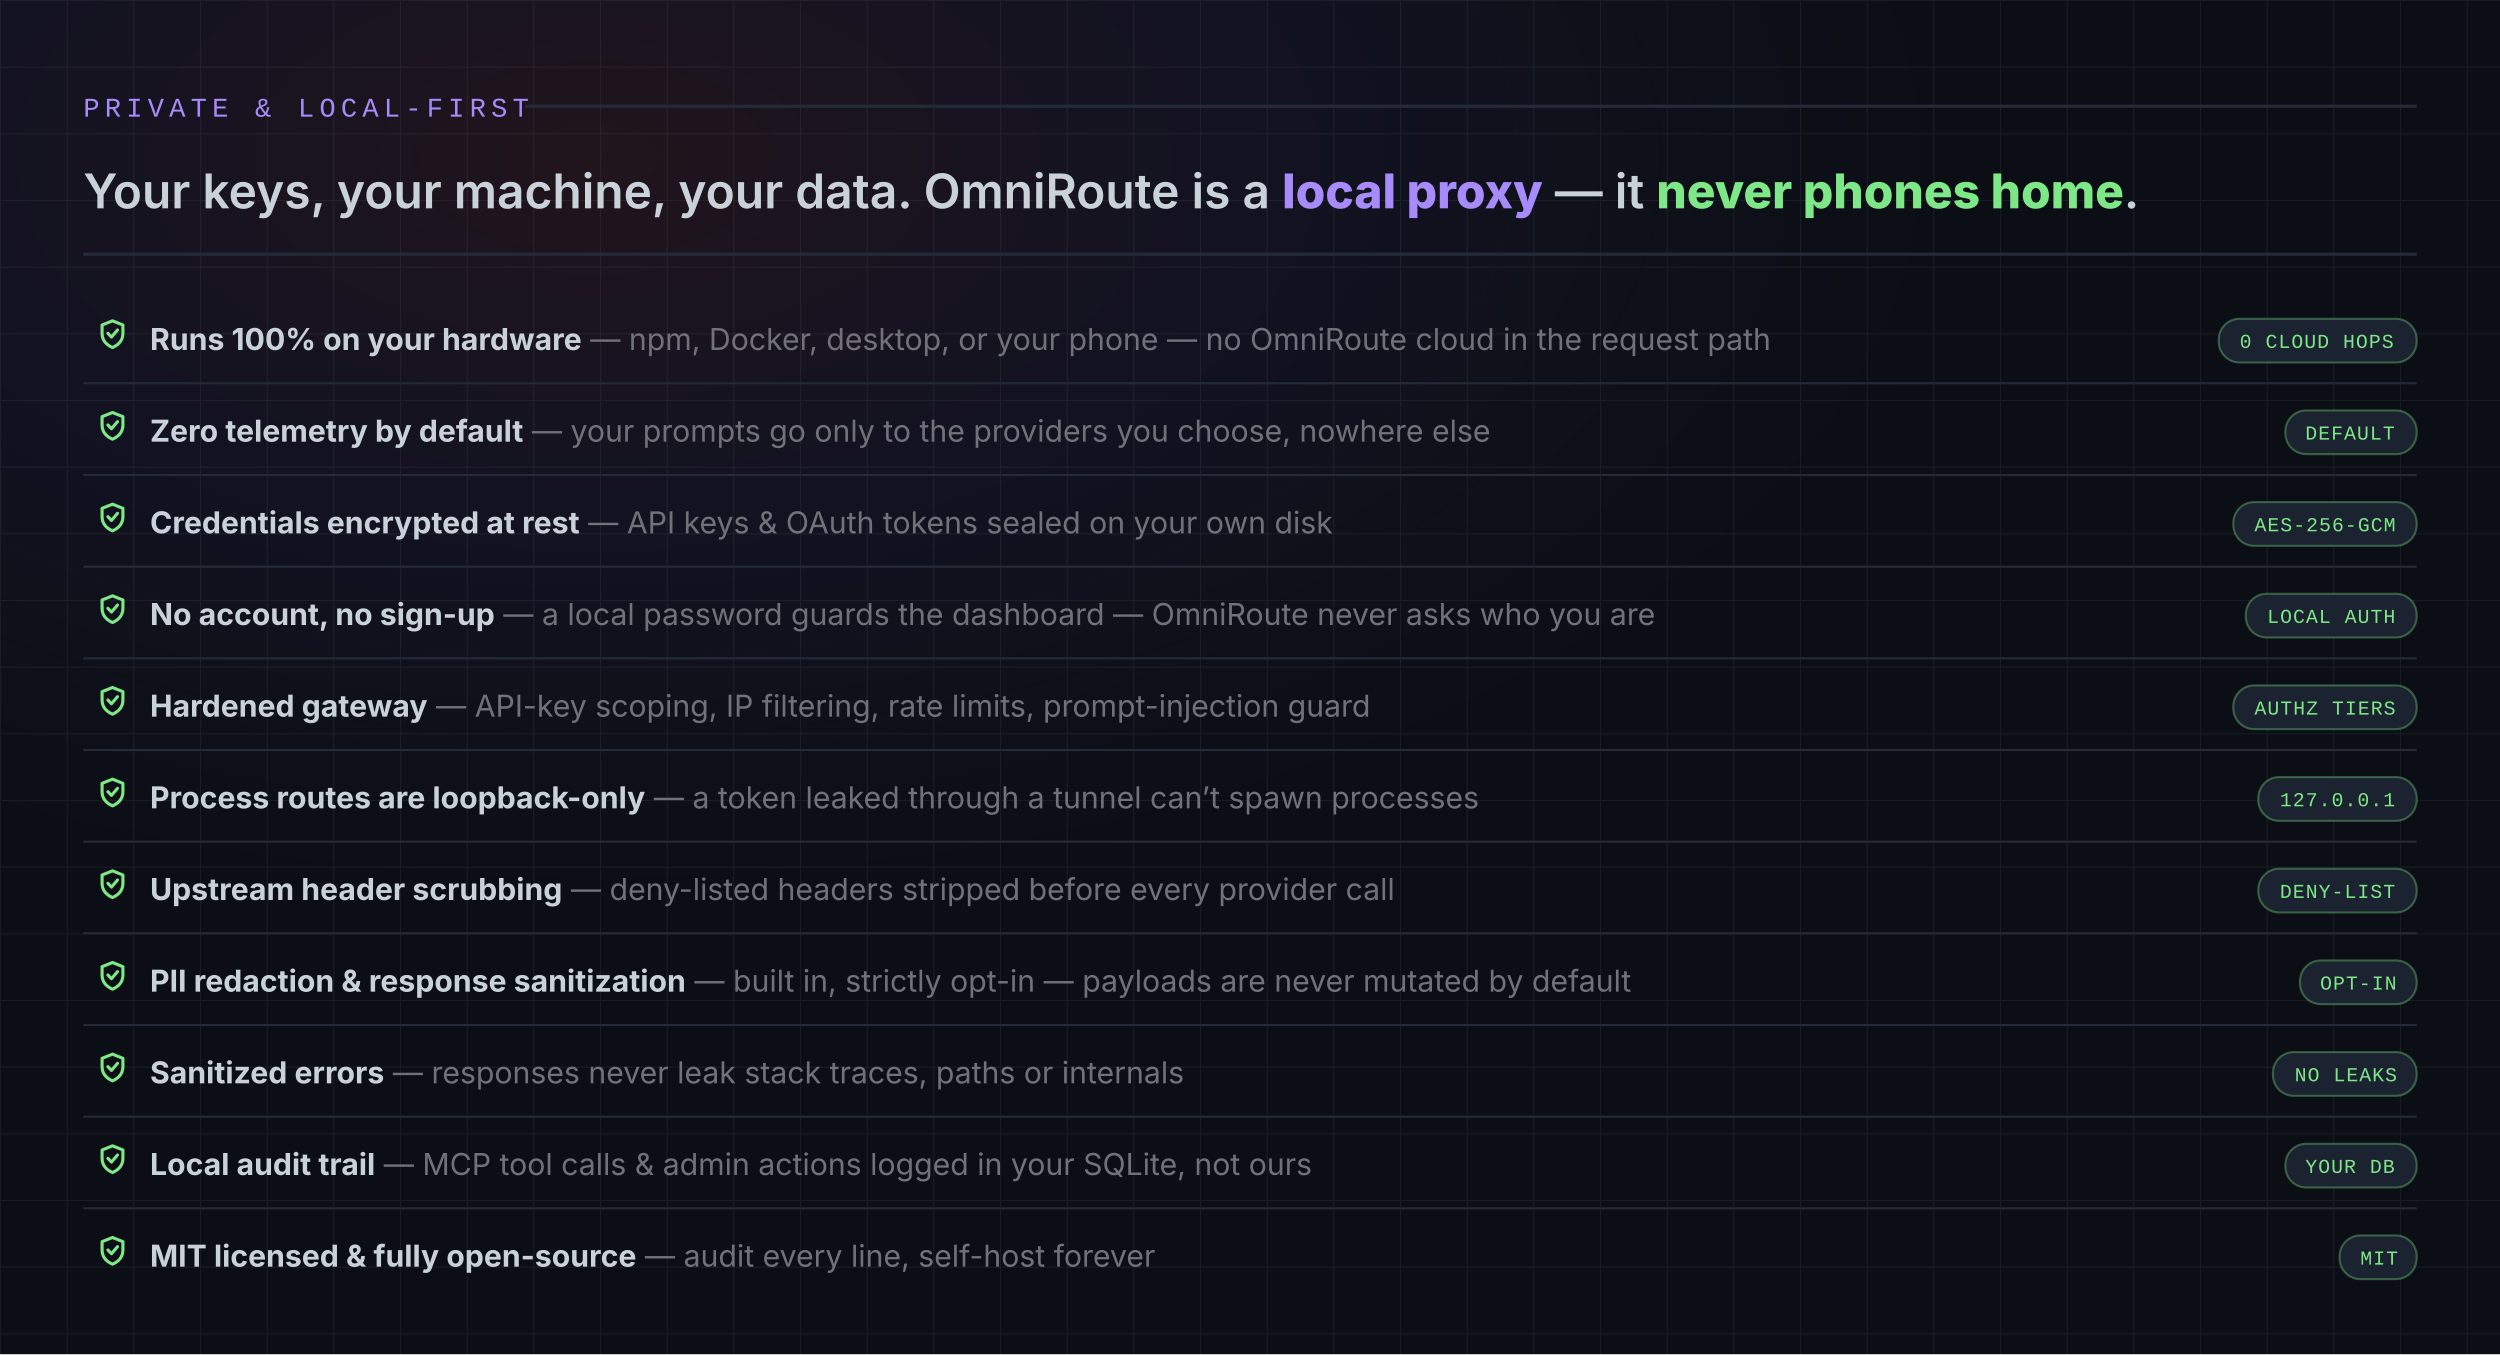
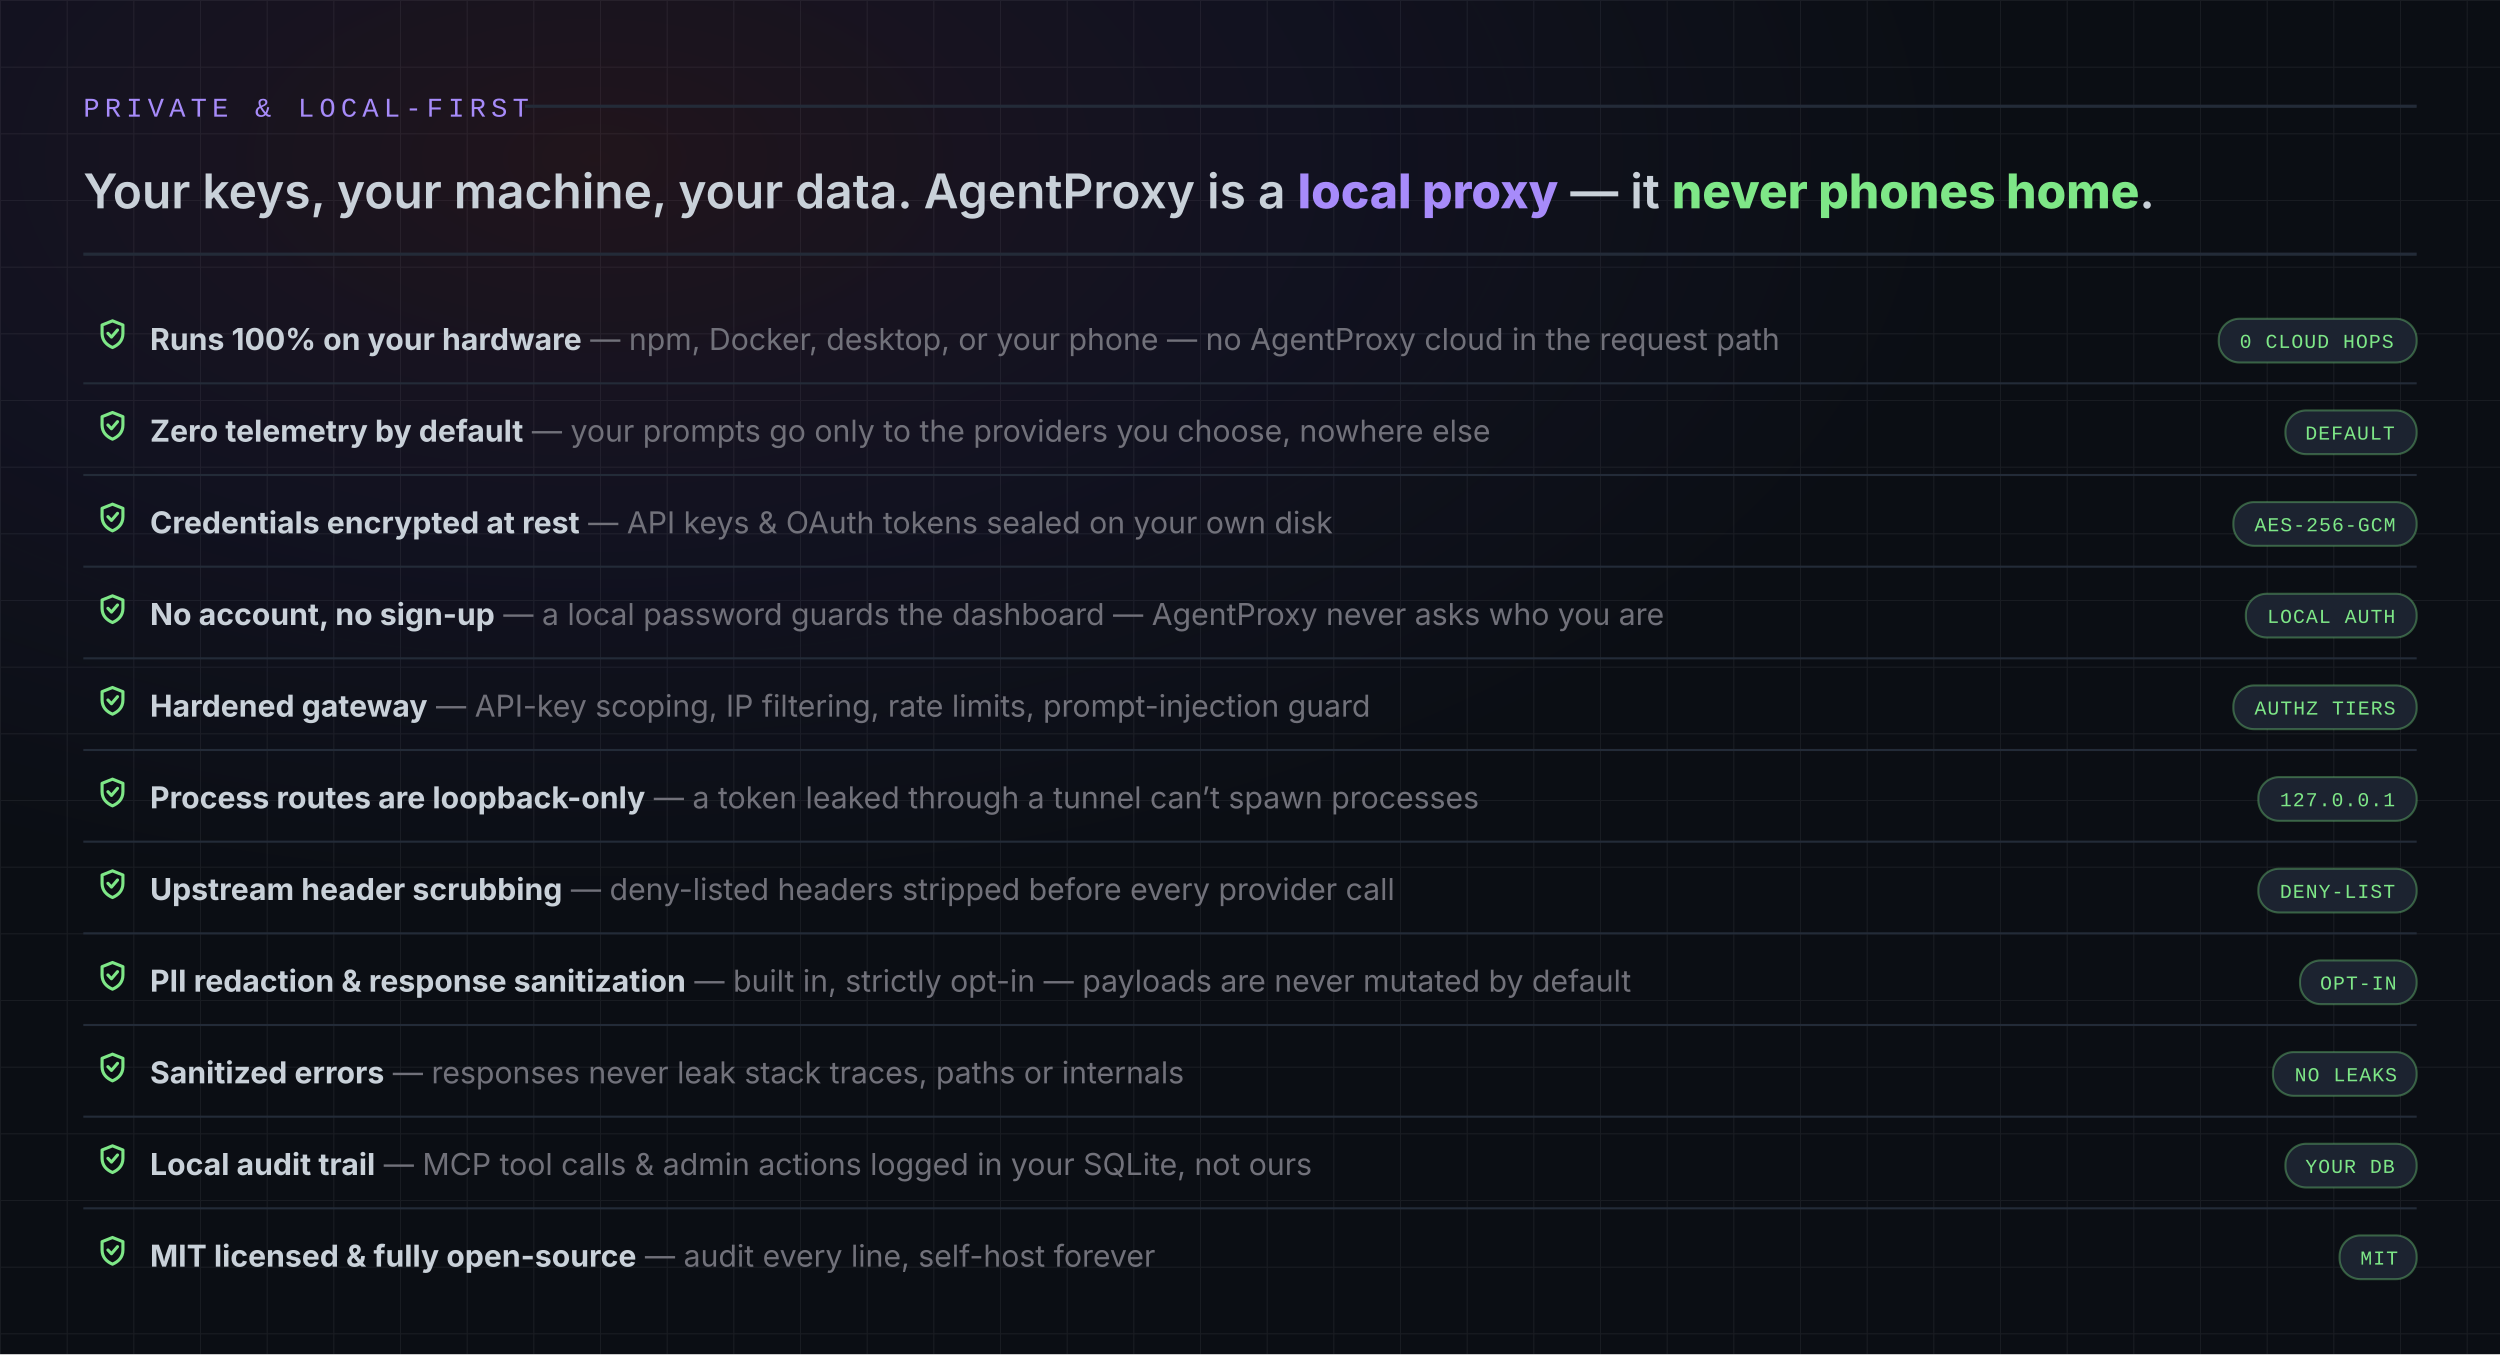
- <svg xmlns="http://www.w3.org/2000/svg" viewBox="0 0 1200 650" role="img" aria-label="Private and local-first: your keys, your machine, your data — OmniRoute is a local proxy that never phones home. Runs 100 percent on your hardware via npm, Docker, desktop or phone with no OmniRoute cloud in the request path. Zero telemetry by default — prompts go only to the providers you choose. Credentials encrypted at rest with AES-256-GCM. No account and no sign-up — a local password guards the dashboard. Hardened gateway with API-key scoping, IP filtering, rate limits and prompt-injection guard. Process-spawning routes are loopback-only so a leaked token cannot spawn processes. Upstream header scrubbing strips deny-listed headers before every provider call. PII redaction and response sanitization are built in and strictly opt-in. Sanitized errors never leak stack traces, paths or internals. A local audit trail logs MCP tool calls and admin actions in your own SQLite. MIT licensed and fully open-source — audit every line, self-host forever.">
+ <svg xmlns="http://www.w3.org/2000/svg" viewBox="0 0 1200 650" role="img" aria-label="Private and local-first: your keys, your machine, your data — AgentProxy is a local proxy that never phones home. Runs 100 percent on your hardware via npm, Docker, desktop or phone with no AgentProxy cloud in the request path. Zero telemetry by default — prompts go only to the providers you choose. Credentials encrypted at rest with AES-256-GCM. No account and no sign-up — a local password guards the dashboard. Hardened gateway with API-key scoping, IP filtering, rate limits and prompt-injection guard. Process-spawning routes are loopback-only so a leaked token cannot spawn processes. Upstream header scrubbing strips deny-listed headers before every provider call. PII redaction and response sanitization are built in and strictly opt-in. Sanitized errors never leak stack traces, paths or internals. A local audit trail logs MCP tool calls and admin actions in your own SQLite. MIT licensed and fully open-source — audit every line, self-host forever.">
  <defs>
    <pattern id="gridPaperL" width="32" height="32" patternUnits="userSpaceOnUse">
      <path d="M 32 0 L 0 0 0 32" fill="none" stroke="#ffffff" stroke-opacity="0.06" stroke-width="1" />
    </pattern>
    <radialGradient id="bgGlowL" cx="24%" cy="12%" r="55%">
      <stop offset="0%" stop-color="#e54d5e" stop-opacity="0.10" />
      <stop offset="55%" stop-color="#8b5cf6" stop-opacity="0.05" />
      <stop offset="100%" stop-color="#6366f1" stop-opacity="0" />
    </radialGradient>
  </defs>
  <rect width="1200" height="650" fill="#0b0e14" />
  <rect width="1200" height="650" fill="url(#gridPaperL)" />
  <rect width="1200" height="650" fill="url(#bgGlowL)" />
  <text x="40" y="56" font-family="Consolas, 'Courier New', monospace" font-size="13" letter-spacing="2.5" fill="#a78bfa">PRIVATE &amp; LOCAL-FIRST</text>
  <line x1="252" y1="51" x2="1160" y2="51" stroke="#232b38" stroke-width="1.5" />
-   <text x="40" y="100" font-family="Inter, 'Segoe UI', Arial, Helvetica, system-ui, sans-serif" font-size="23" font-weight="600" fill="#c9d1d9">Your keys, your machine, your data. OmniRoute is a <tspan fill="#a78bfa" font-weight="800">local proxy</tspan> — it <tspan fill="#7ee787" font-weight="800">never phones home</tspan>.</text>
+   <text x="40" y="100" font-family="Inter, 'Segoe UI', Arial, Helvetica, system-ui, sans-serif" font-size="23" font-weight="600" fill="#c9d1d9">Your keys, your machine, your data. AgentProxy is a <tspan fill="#a78bfa" font-weight="800">local proxy</tspan> — it <tspan fill="#7ee787" font-weight="800">never phones home</tspan>.</text>
  <line x1="40" y1="122" x2="1160" y2="122" stroke="#232b38" stroke-width="1.5" />
  <rect x="40" y="140" width="1120" height="44" fill="#7ee787" opacity="0">
    <animate attributeName="y" calcMode="discrete" values="140;184;228;272;316;360;404;448;492;536;580" keyTimes="0;0.091;0.182;0.273;0.364;0.455;0.545;0.636;0.727;0.818;0.909" dur="16s" repeatCount="indefinite" />
    <animate attributeName="opacity" values="0;0.05;0.05;0" keyTimes="0;0.015;0.985;1" dur="16s" repeatCount="indefinite" />
  </rect>
  <g transform="translate(48,154)" stroke="#7ee787" stroke-width="1.5" fill="none" stroke-linecap="round" stroke-linejoin="round">
    <path d="M 6,0 L 11,2 L 11,6 C 11,9.5 8.8,11.6 6,12.8 C 3.2,11.6 1,9.5 1,6 L 1,2 Z" />
    <path d="M 3.8,6 L 5.5,7.8 L 8.4,4.4" />
  </g>
  <text x="72" y="168" font-family="Inter, 'Segoe UI', Arial, Helvetica, system-ui, sans-serif" font-size="14.5" fill="#71717a">
-     <tspan font-weight="700" fill="#c9d1d9">Runs 100% on your hardware</tspan> — npm, Docker, desktop, or your phone — no OmniRoute cloud in the request path</text>
+     <tspan font-weight="700" fill="#c9d1d9">Runs 100% on your hardware</tspan> — npm, Docker, desktop, or your phone — no AgentProxy cloud in the request path</text>
  <rect x="1065" y="153" width="95" height="21" rx="10" fill="#1c2330" stroke="#7ee787" stroke-opacity="0.35" stroke-width="1" />
  <text x="1112" y="167" text-anchor="middle" font-family="Consolas, 'Courier New', monospace" font-size="9.5" letter-spacing="0.5" fill="#7ee787">0 CLOUD HOPS</text>
  <line x1="40" y1="184" x2="1160" y2="184" stroke="#232b38" stroke-width="1" />
  <g transform="translate(48,198)" stroke="#7ee787" stroke-width="1.5" fill="none" stroke-linecap="round" stroke-linejoin="round">
    <path d="M 6,0 L 11,2 L 11,6 C 11,9.5 8.8,11.6 6,12.8 C 3.2,11.6 1,9.5 1,6 L 1,2 Z" />
    <path d="M 3.8,6 L 5.5,7.8 L 8.4,4.4" />
  </g>
  <text x="72" y="212" font-family="Inter, 'Segoe UI', Arial, Helvetica, system-ui, sans-serif" font-size="14.5" fill="#71717a">
    <tspan font-weight="700" fill="#c9d1d9">Zero telemetry by default</tspan> — your prompts go only to the providers you choose, nowhere else</text>
  <rect x="1097" y="197" width="63" height="21" rx="10" fill="#1c2330" stroke="#7ee787" stroke-opacity="0.35" stroke-width="1" />
  <text x="1128" y="211" text-anchor="middle" font-family="Consolas, 'Courier New', monospace" font-size="9.5" letter-spacing="0.5" fill="#7ee787">DEFAULT</text>
  <line x1="40" y1="228" x2="1160" y2="228" stroke="#232b38" stroke-width="1" />
  <g transform="translate(48,242)" stroke="#7ee787" stroke-width="1.5" fill="none" stroke-linecap="round" stroke-linejoin="round">
    <path d="M 6,0 L 11,2 L 11,6 C 11,9.5 8.8,11.6 6,12.8 C 3.2,11.6 1,9.5 1,6 L 1,2 Z" />
    <path d="M 3.8,6 L 5.5,7.8 L 8.4,4.4" />
  </g>
  <text x="72" y="256" font-family="Inter, 'Segoe UI', Arial, Helvetica, system-ui, sans-serif" font-size="14.5" fill="#71717a">
    <tspan font-weight="700" fill="#c9d1d9">Credentials encrypted at rest</tspan> — API keys &amp; OAuth tokens sealed on your own disk</text>
  <rect x="1072" y="241" width="88" height="21" rx="10" fill="#1c2330" stroke="#7ee787" stroke-opacity="0.35" stroke-width="1" />
  <text x="1116" y="255" text-anchor="middle" font-family="Consolas, 'Courier New', monospace" font-size="9.5" letter-spacing="0.5" fill="#7ee787">AES-256-GCM</text>
  <line x1="40" y1="272" x2="1160" y2="272" stroke="#232b38" stroke-width="1" />
  <g transform="translate(48,286)" stroke="#7ee787" stroke-width="1.5" fill="none" stroke-linecap="round" stroke-linejoin="round">
    <path d="M 6,0 L 11,2 L 11,6 C 11,9.5 8.8,11.6 6,12.8 C 3.2,11.6 1,9.5 1,6 L 1,2 Z" />
    <path d="M 3.8,6 L 5.5,7.8 L 8.4,4.4" />
  </g>
  <text x="72" y="300" font-family="Inter, 'Segoe UI', Arial, Helvetica, system-ui, sans-serif" font-size="14.5" fill="#71717a">
-     <tspan font-weight="700" fill="#c9d1d9">No account, no sign-up</tspan> — a local password guards the dashboard — OmniRoute never asks who you are</text>
+     <tspan font-weight="700" fill="#c9d1d9">No account, no sign-up</tspan> — a local password guards the dashboard — AgentProxy never asks who you are</text>
  <rect x="1078" y="285" width="82" height="21" rx="10" fill="#1c2330" stroke="#7ee787" stroke-opacity="0.35" stroke-width="1" />
  <text x="1119" y="299" text-anchor="middle" font-family="Consolas, 'Courier New', monospace" font-size="9.5" letter-spacing="0.5" fill="#7ee787">LOCAL AUTH</text>
  <line x1="40" y1="316" x2="1160" y2="316" stroke="#232b38" stroke-width="1" />
  <g transform="translate(48,330)" stroke="#7ee787" stroke-width="1.5" fill="none" stroke-linecap="round" stroke-linejoin="round">
    <path d="M 6,0 L 11,2 L 11,6 C 11,9.5 8.8,11.6 6,12.8 C 3.2,11.6 1,9.5 1,6 L 1,2 Z" />
    <path d="M 3.8,6 L 5.5,7.8 L 8.4,4.4" />
  </g>
  <text x="72" y="344" font-family="Inter, 'Segoe UI', Arial, Helvetica, system-ui, sans-serif" font-size="14.5" fill="#71717a">
    <tspan font-weight="700" fill="#c9d1d9">Hardened gateway</tspan> — API-key scoping, IP filtering, rate limits, prompt-injection guard</text>
  <rect x="1072" y="329" width="88" height="21" rx="10" fill="#1c2330" stroke="#7ee787" stroke-opacity="0.35" stroke-width="1" />
  <text x="1116" y="343" text-anchor="middle" font-family="Consolas, 'Courier New', monospace" font-size="9.5" letter-spacing="0.5" fill="#7ee787">AUTHZ TIERS</text>
  <line x1="40" y1="360" x2="1160" y2="360" stroke="#232b38" stroke-width="1" />
  <g transform="translate(48,374)" stroke="#7ee787" stroke-width="1.5" fill="none" stroke-linecap="round" stroke-linejoin="round">
    <path d="M 6,0 L 11,2 L 11,6 C 11,9.5 8.8,11.6 6,12.8 C 3.2,11.6 1,9.5 1,6 L 1,2 Z" />
    <path d="M 3.8,6 L 5.5,7.8 L 8.4,4.4" />
  </g>
  <text x="72" y="388" font-family="Inter, 'Segoe UI', Arial, Helvetica, system-ui, sans-serif" font-size="14.5" fill="#71717a">
    <tspan font-weight="700" fill="#c9d1d9">Process routes are loopback-only</tspan> — a token leaked through a tunnel can’t spawn processes</text>
  <rect x="1084" y="373" width="76" height="21" rx="10" fill="#1c2330" stroke="#7ee787" stroke-opacity="0.35" stroke-width="1" />
  <text x="1122" y="387" text-anchor="middle" font-family="Consolas, 'Courier New', monospace" font-size="9.5" letter-spacing="0.5" fill="#7ee787">127.0.0.1</text>
  <line x1="40" y1="404" x2="1160" y2="404" stroke="#232b38" stroke-width="1" />
  <g transform="translate(48,418)" stroke="#7ee787" stroke-width="1.5" fill="none" stroke-linecap="round" stroke-linejoin="round">
    <path d="M 6,0 L 11,2 L 11,6 C 11,9.5 8.8,11.6 6,12.8 C 3.2,11.6 1,9.5 1,6 L 1,2 Z" />
    <path d="M 3.8,6 L 5.5,7.8 L 8.4,4.4" />
  </g>
  <text x="72" y="432" font-family="Inter, 'Segoe UI', Arial, Helvetica, system-ui, sans-serif" font-size="14.5" fill="#71717a">
    <tspan font-weight="700" fill="#c9d1d9">Upstream header scrubbing</tspan> — deny-listed headers stripped before every provider call</text>
  <rect x="1084" y="417" width="76" height="21" rx="10" fill="#1c2330" stroke="#7ee787" stroke-opacity="0.35" stroke-width="1" />
  <text x="1122" y="431" text-anchor="middle" font-family="Consolas, 'Courier New', monospace" font-size="9.5" letter-spacing="0.5" fill="#7ee787">DENY-LIST</text>
  <line x1="40" y1="448" x2="1160" y2="448" stroke="#232b38" stroke-width="1" />
  <g transform="translate(48,462)" stroke="#7ee787" stroke-width="1.5" fill="none" stroke-linecap="round" stroke-linejoin="round">
    <path d="M 6,0 L 11,2 L 11,6 C 11,9.5 8.8,11.6 6,12.8 C 3.2,11.6 1,9.5 1,6 L 1,2 Z" />
    <path d="M 3.8,6 L 5.5,7.8 L 8.4,4.4" />
  </g>
  <text x="72" y="476" font-family="Inter, 'Segoe UI', Arial, Helvetica, system-ui, sans-serif" font-size="14.5" fill="#71717a">
    <tspan font-weight="700" fill="#c9d1d9">PII redaction &amp; response sanitization</tspan> — built in, strictly opt-in — payloads are never mutated by default</text>
  <rect x="1104" y="461" width="56" height="21" rx="10" fill="#1c2330" stroke="#7ee787" stroke-opacity="0.35" stroke-width="1" />
  <text x="1132" y="475" text-anchor="middle" font-family="Consolas, 'Courier New', monospace" font-size="9.5" letter-spacing="0.5" fill="#7ee787">OPT-IN</text>
  <line x1="40" y1="492" x2="1160" y2="492" stroke="#232b38" stroke-width="1" />
  <g transform="translate(48,506)" stroke="#7ee787" stroke-width="1.5" fill="none" stroke-linecap="round" stroke-linejoin="round">
    <path d="M 6,0 L 11,2 L 11,6 C 11,9.5 8.8,11.6 6,12.8 C 3.2,11.6 1,9.5 1,6 L 1,2 Z" />
    <path d="M 3.8,6 L 5.5,7.8 L 8.4,4.4" />
  </g>
  <text x="72" y="520" font-family="Inter, 'Segoe UI', Arial, Helvetica, system-ui, sans-serif" font-size="14.5" fill="#71717a">
    <tspan font-weight="700" fill="#c9d1d9">Sanitized errors</tspan> — responses never leak stack traces, paths or internals</text>
  <rect x="1091" y="505" width="69" height="21" rx="10" fill="#1c2330" stroke="#7ee787" stroke-opacity="0.35" stroke-width="1" />
  <text x="1126" y="519" text-anchor="middle" font-family="Consolas, 'Courier New', monospace" font-size="9.5" letter-spacing="0.5" fill="#7ee787">NO LEAKS</text>
  <line x1="40" y1="536" x2="1160" y2="536" stroke="#232b38" stroke-width="1" />
  <g transform="translate(48,550)" stroke="#7ee787" stroke-width="1.5" fill="none" stroke-linecap="round" stroke-linejoin="round">
    <path d="M 6,0 L 11,2 L 11,6 C 11,9.5 8.8,11.6 6,12.8 C 3.2,11.6 1,9.5 1,6 L 1,2 Z" />
    <path d="M 3.8,6 L 5.5,7.8 L 8.4,4.4" />
  </g>
  <text x="72" y="564" font-family="Inter, 'Segoe UI', Arial, Helvetica, system-ui, sans-serif" font-size="14.5" fill="#71717a">
    <tspan font-weight="700" fill="#c9d1d9">Local audit trail</tspan> — MCP tool calls &amp; admin actions logged in your SQLite, not ours</text>
  <rect x="1097" y="549" width="63" height="21" rx="10" fill="#1c2330" stroke="#7ee787" stroke-opacity="0.35" stroke-width="1" />
  <text x="1128" y="563" text-anchor="middle" font-family="Consolas, 'Courier New', monospace" font-size="9.5" letter-spacing="0.5" fill="#7ee787">YOUR DB</text>
  <line x1="40" y1="580" x2="1160" y2="580" stroke="#232b38" stroke-width="1" />
  <g transform="translate(48,594)" stroke="#7ee787" stroke-width="1.5" fill="none" stroke-linecap="round" stroke-linejoin="round">
    <path d="M 6,0 L 11,2 L 11,6 C 11,9.5 8.8,11.6 6,12.8 C 3.2,11.6 1,9.5 1,6 L 1,2 Z" />
    <path d="M 3.8,6 L 5.5,7.8 L 8.4,4.4" />
  </g>
  <text x="72" y="608" font-family="Inter, 'Segoe UI', Arial, Helvetica, system-ui, sans-serif" font-size="14.5" fill="#71717a">
    <tspan font-weight="700" fill="#c9d1d9">MIT licensed &amp; fully open-source</tspan> — audit every line, self-host forever</text>
  <rect x="1123" y="593" width="37" height="21" rx="10" fill="#1c2330" stroke="#7ee787" stroke-opacity="0.35" stroke-width="1" />
  <text x="1142" y="607" text-anchor="middle" font-family="Consolas, 'Courier New', monospace" font-size="9.5" letter-spacing="0.5" fill="#7ee787">MIT</text>
</svg>
